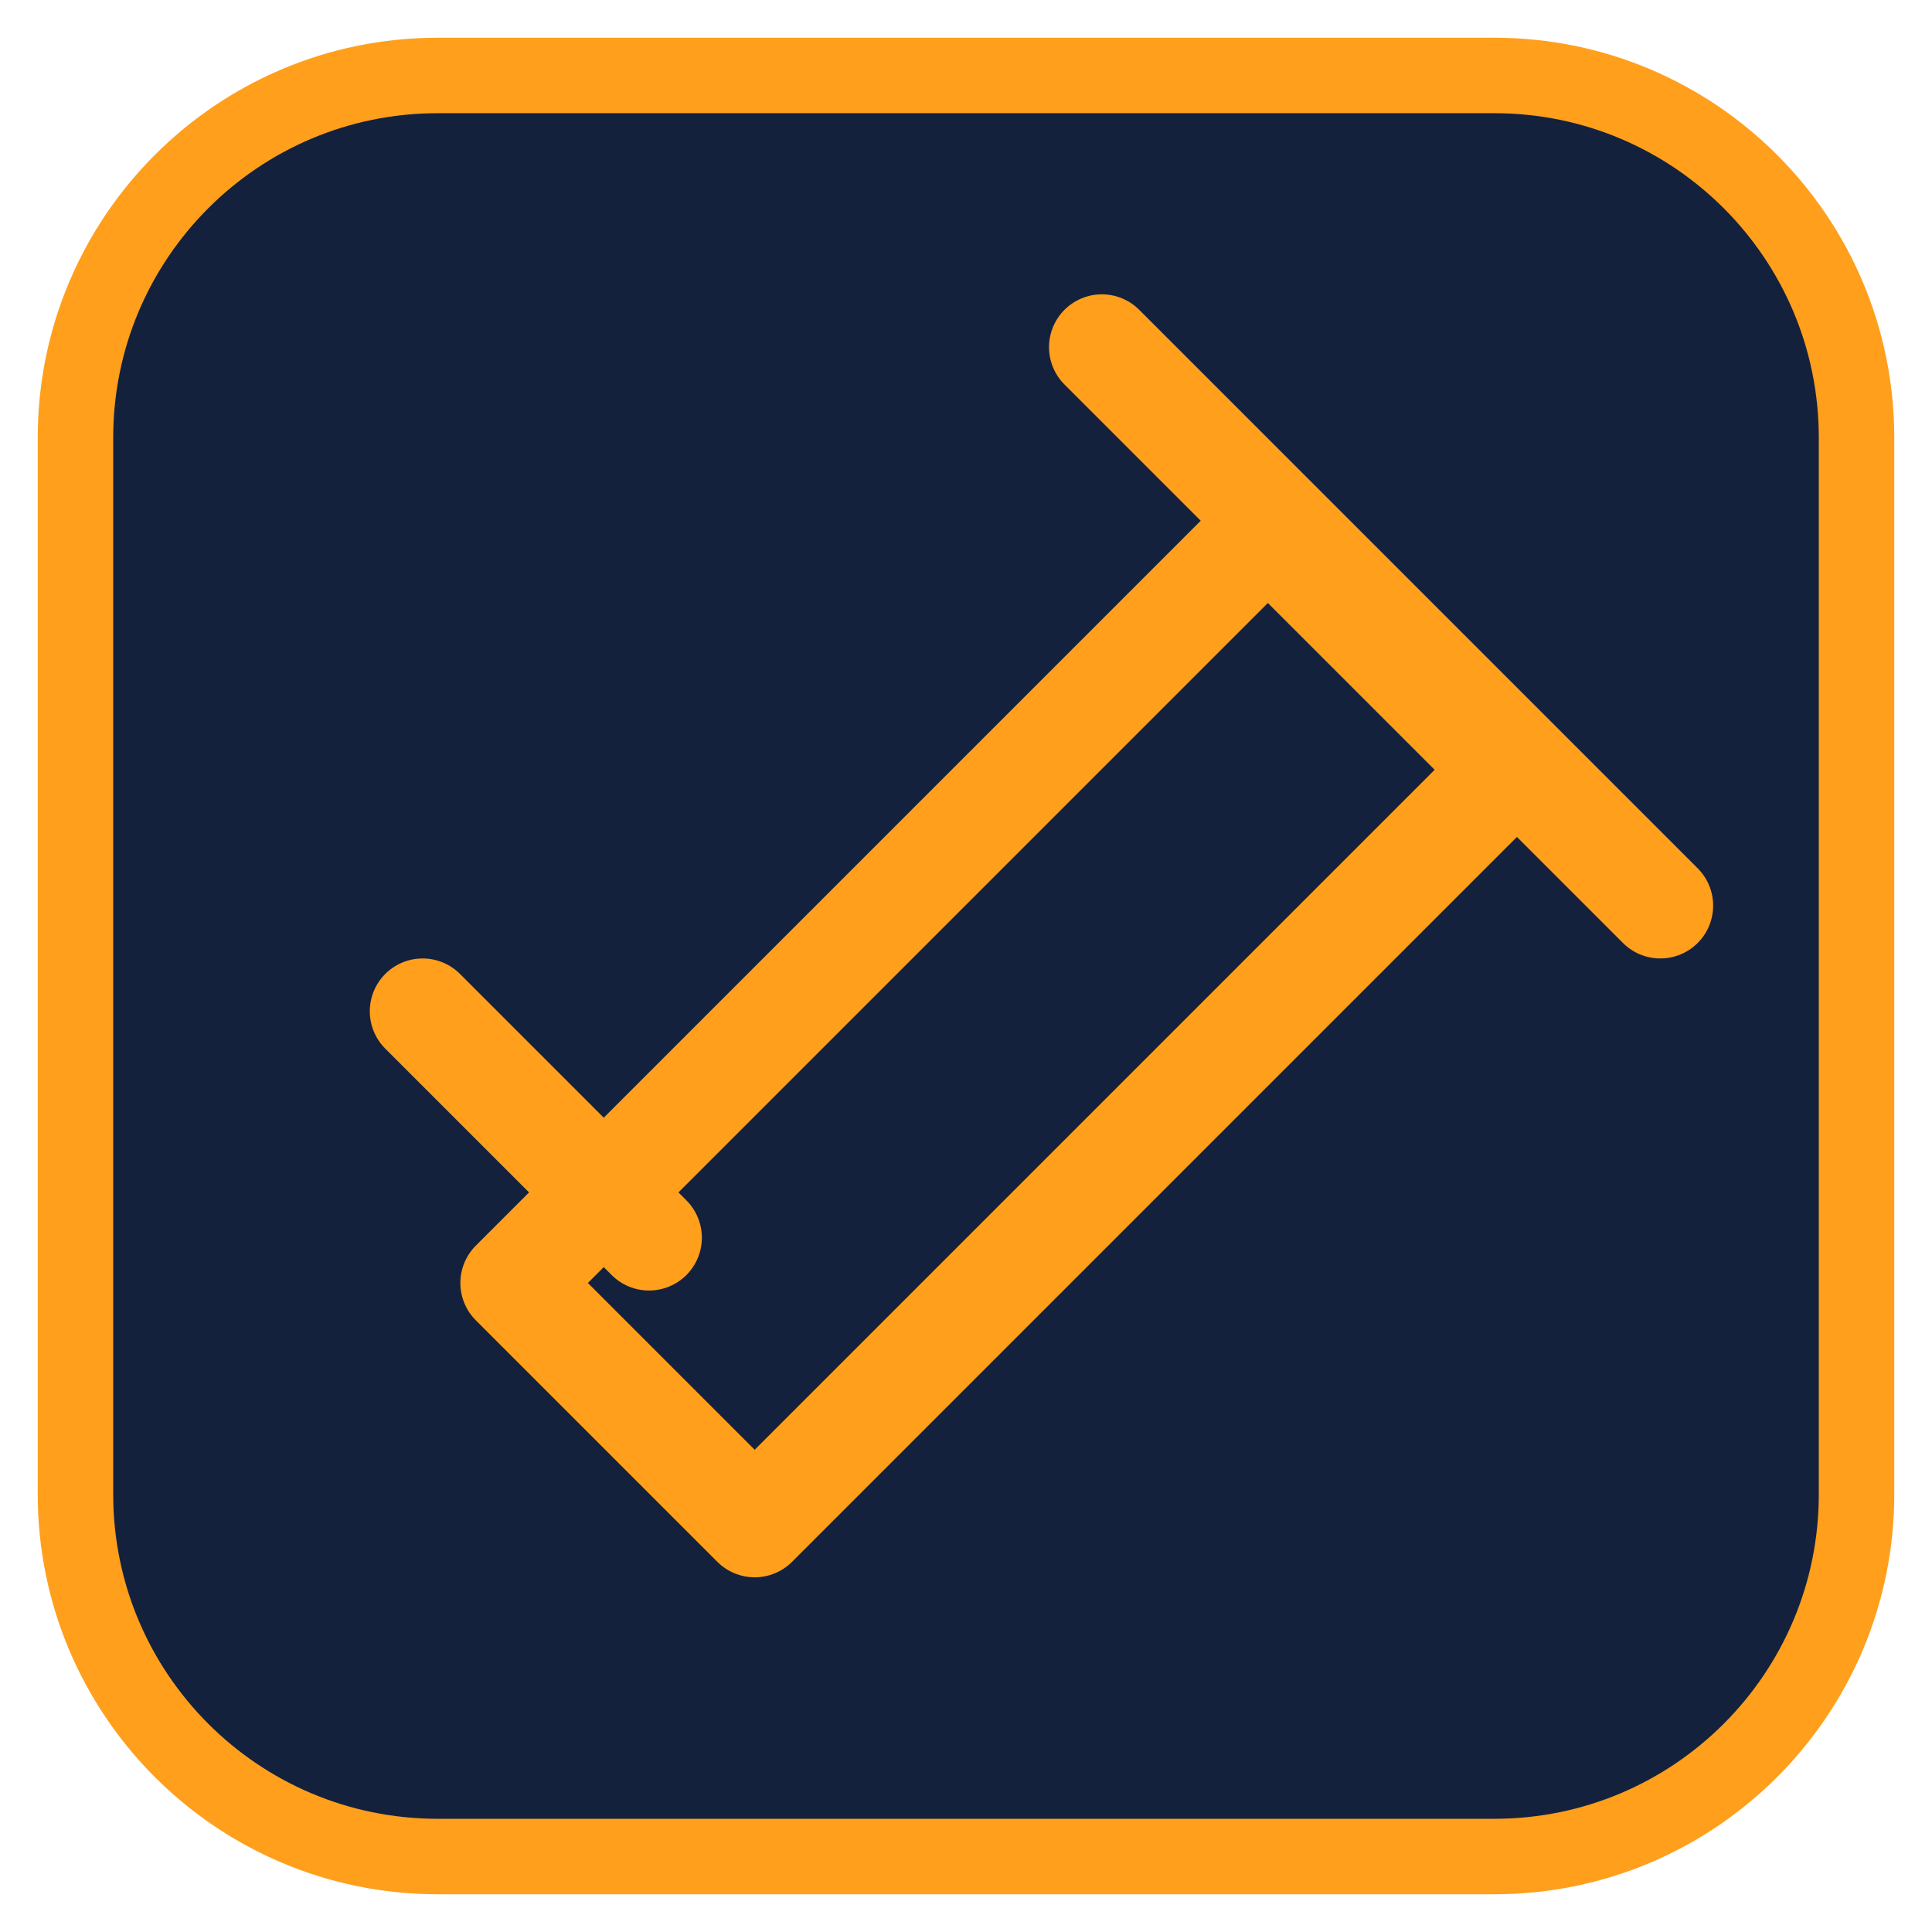
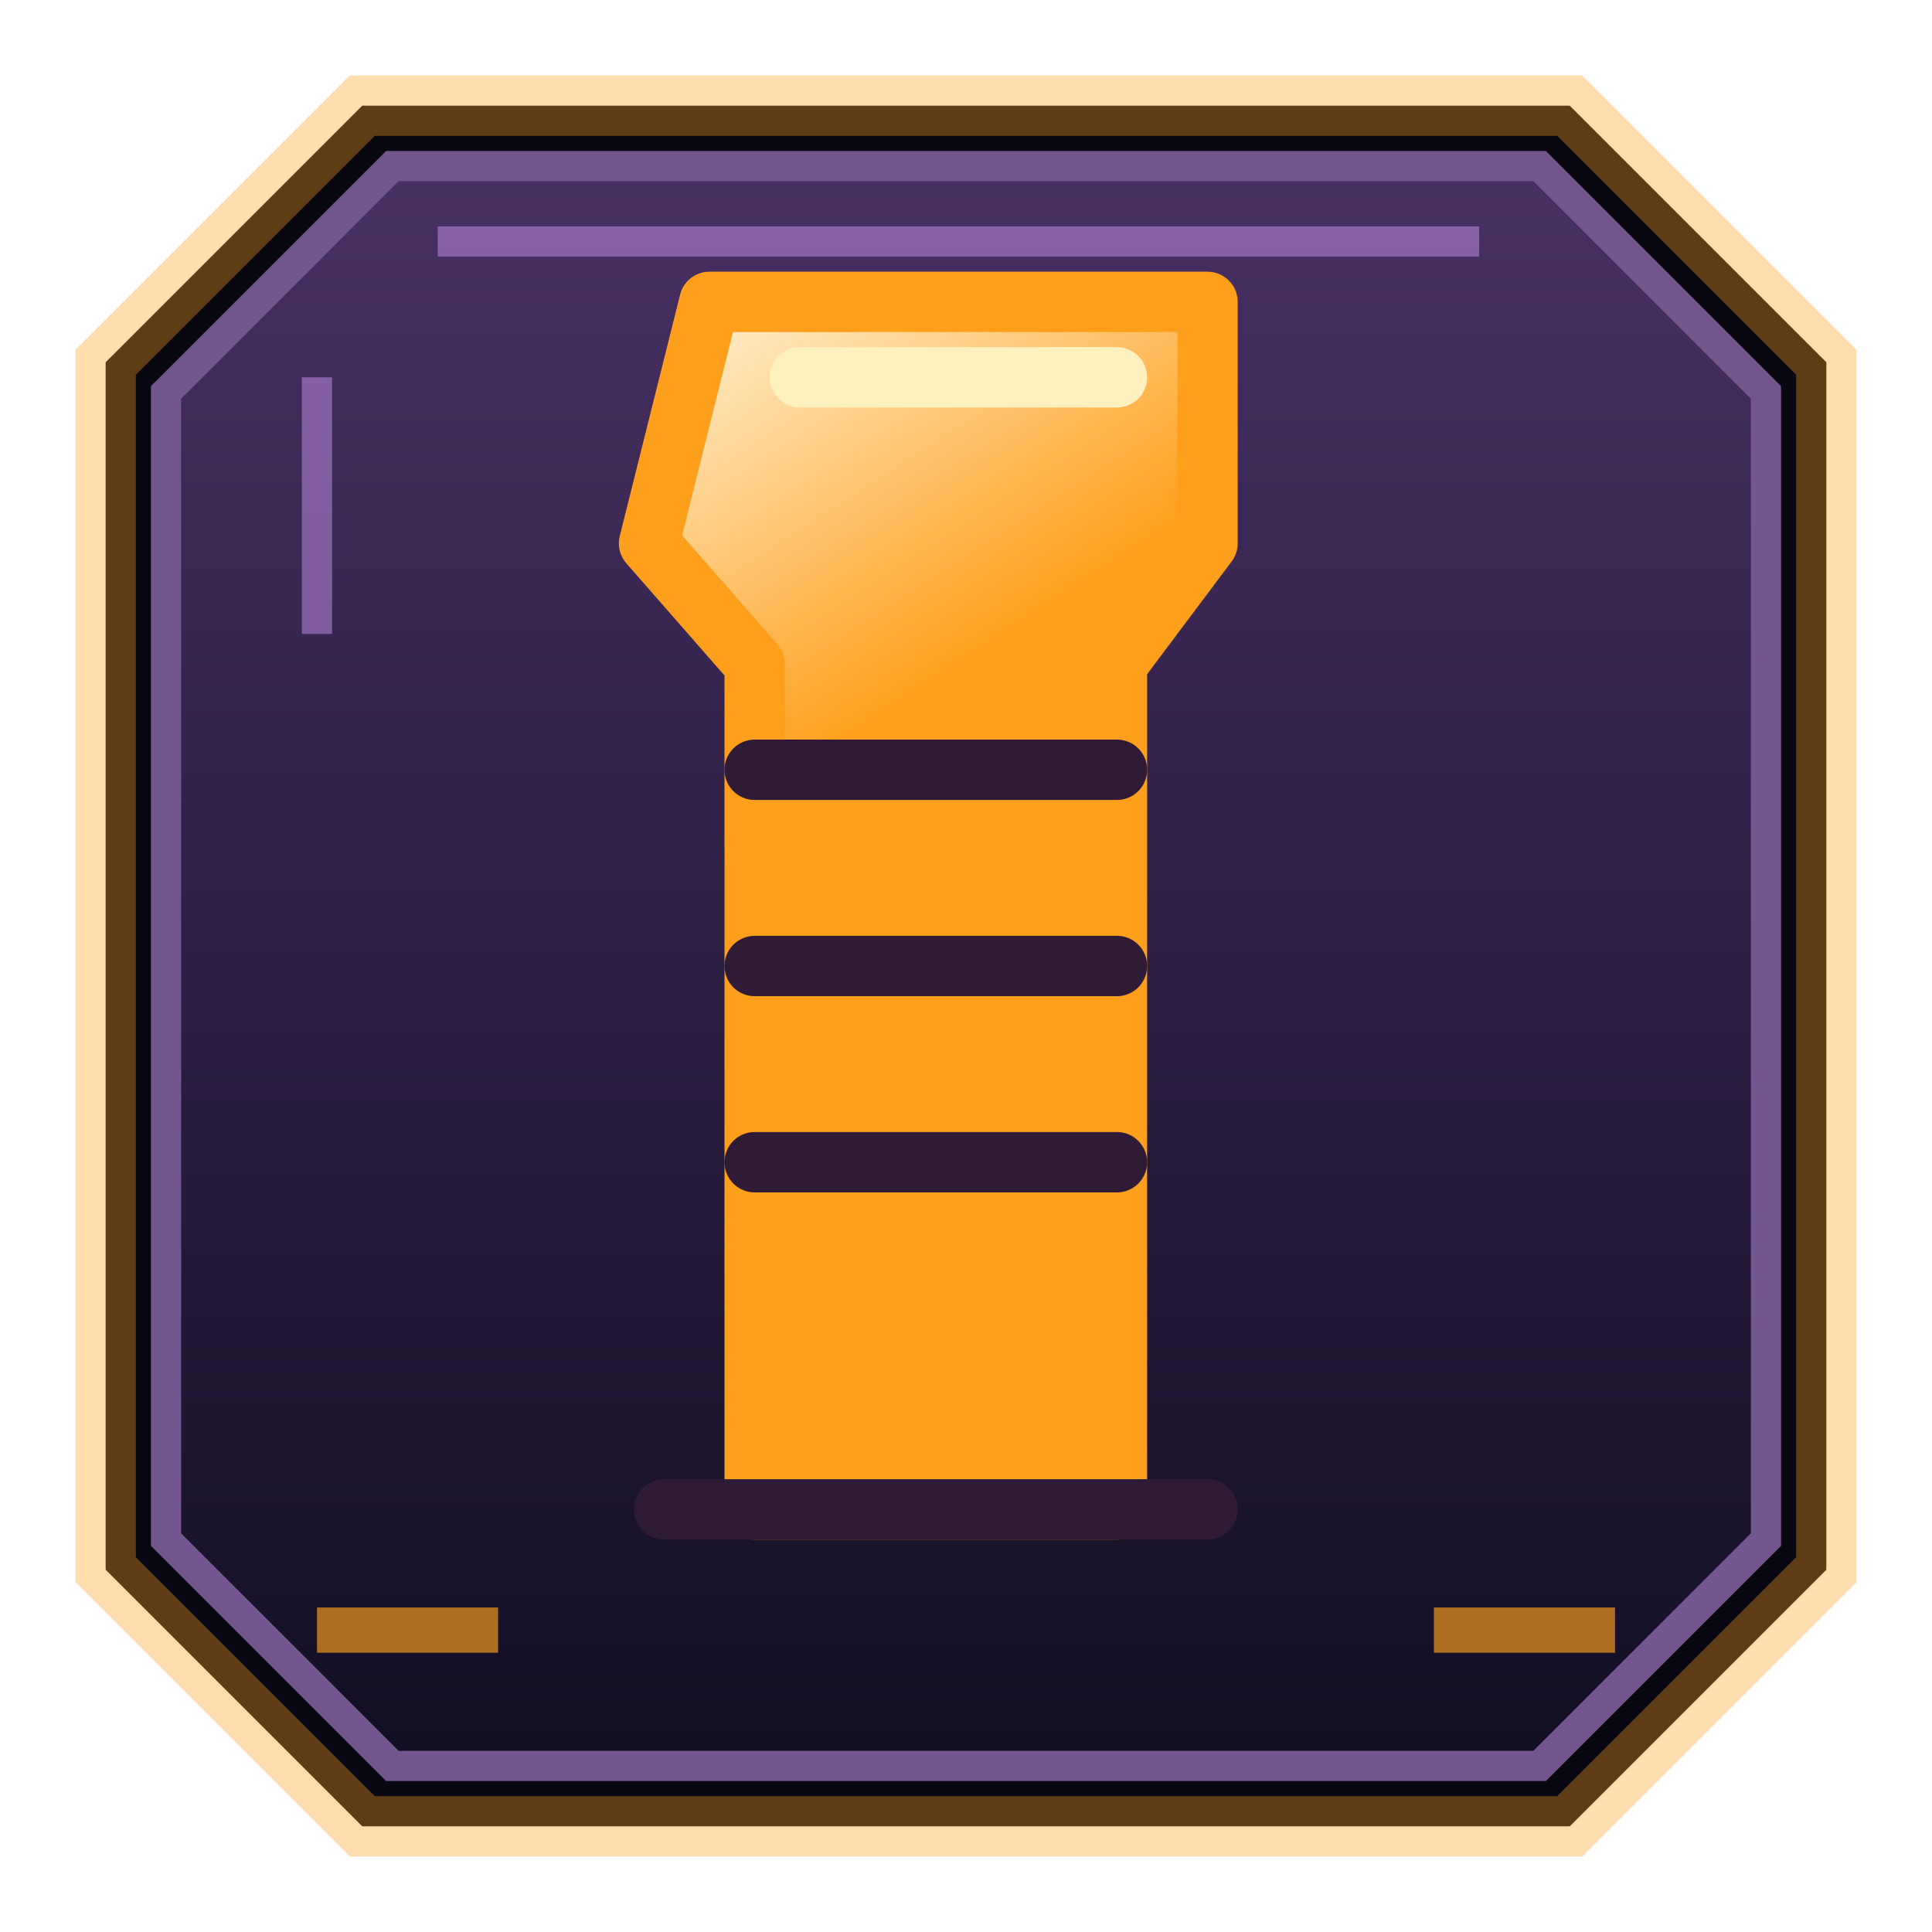
<svg xmlns="http://www.w3.org/2000/svg" width="128" height="128" viewBox="0 0 128 128">
-   <rect x="5" y="5" width="118" height="118" rx="24" fill="#14213D" stroke="#FF9F1C" stroke-width="5" />
-   <g fill="none" stroke="#FF9F1C" stroke-width="7" stroke-linecap="round" stroke-linejoin="round">
-     <path d="M34 85 84 35 100 51 50 101ZM73 23 110 60M28 67 43 82" />
+   <defs>
+     <linearGradient id="base" x2="0" y2="1">
+       <stop stop-color="#483063" />
+       <stop offset="1" stop-color="#120e23" />
+     </linearGradient>
+     <linearGradient id="enamel" x2="0.3" y2="1">
+       <stop stop-color="#fff5dc" />
+       <stop offset=".43" stop-color="#FF9F1C" />
+       <stop offset="1" stop-color="#FF9F1C" />
+     </linearGradient>
+   </defs>
+   <path d="M24 7h80l17 17v80l-17 17H24L7 104V24Z" fill="#090712" stroke="#FF9F1C" stroke-opacity=".35" stroke-width="4" />
+   <path d="M26 11h76l15 15v76l-15 15H26l-15-15V26Z" fill="url(#base)" stroke="#74568e" stroke-width="2" />
+   <path d="M29 16h69m-77 9v17" stroke="#cf98ef" stroke-opacity=".48" stroke-width="2" />
+   <g fill="url(#enamel)" stroke="#FF9F1C" stroke-width="4" stroke-linejoin="round" stroke-linecap="round">
+     <path d="M47 20h33v16l-6 8v56H50V44l-7-8Z" />
+     <path d="M50 51h24M50 64h24M50 77h24M44 100h36" stroke="#301b36" />
+     <path d="M53 25h21" stroke="#fff0c0" />
  </g>
+   <path d="M21 108h12m62 0h12" stroke="#FF9F1C" stroke-opacity=".65" stroke-width="3" />
</svg>
